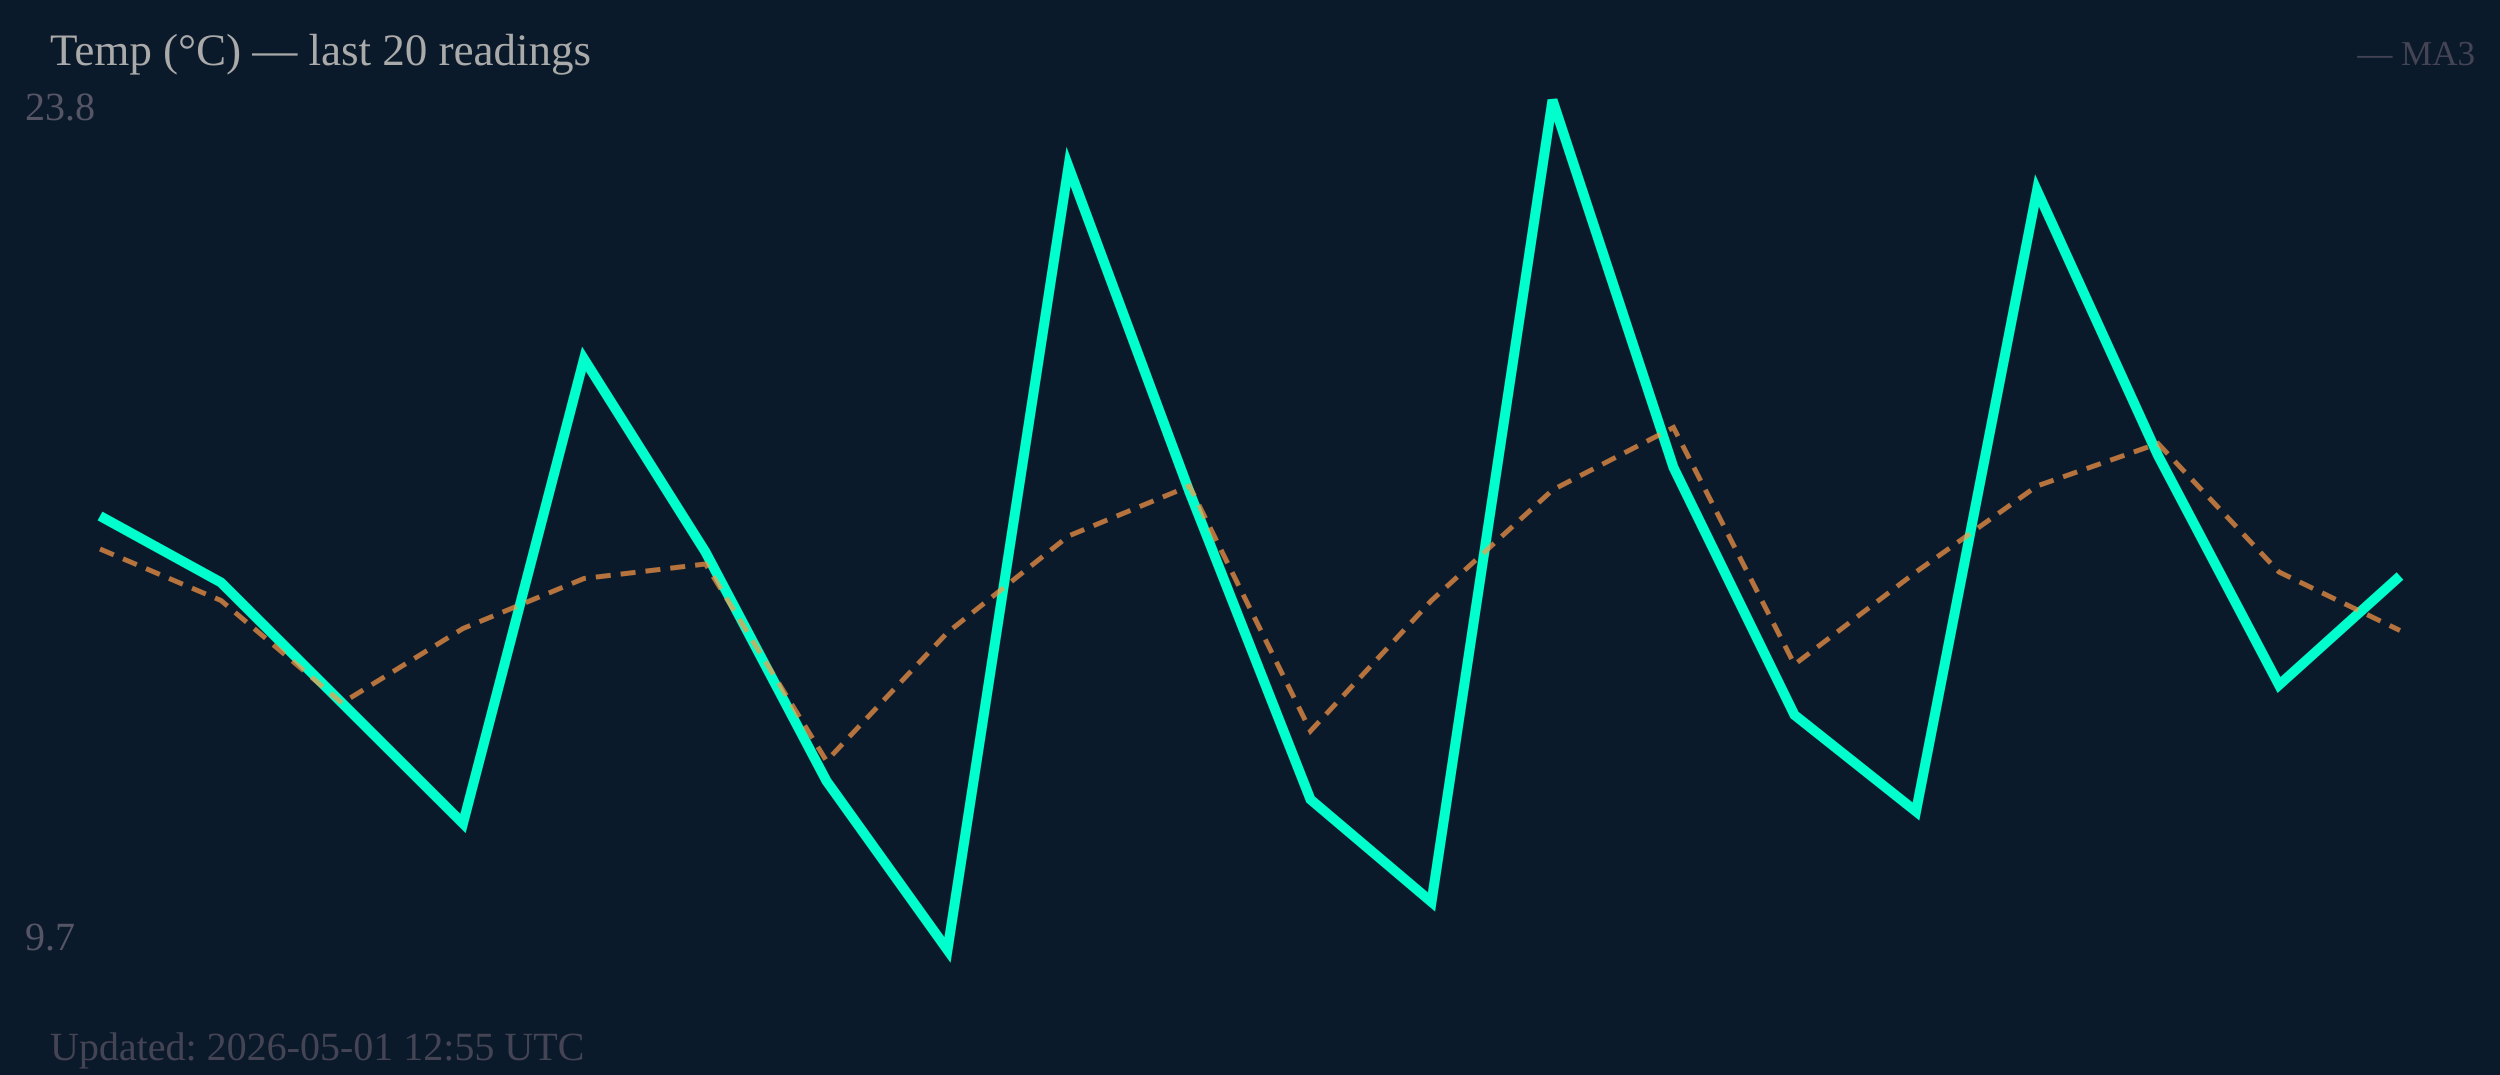
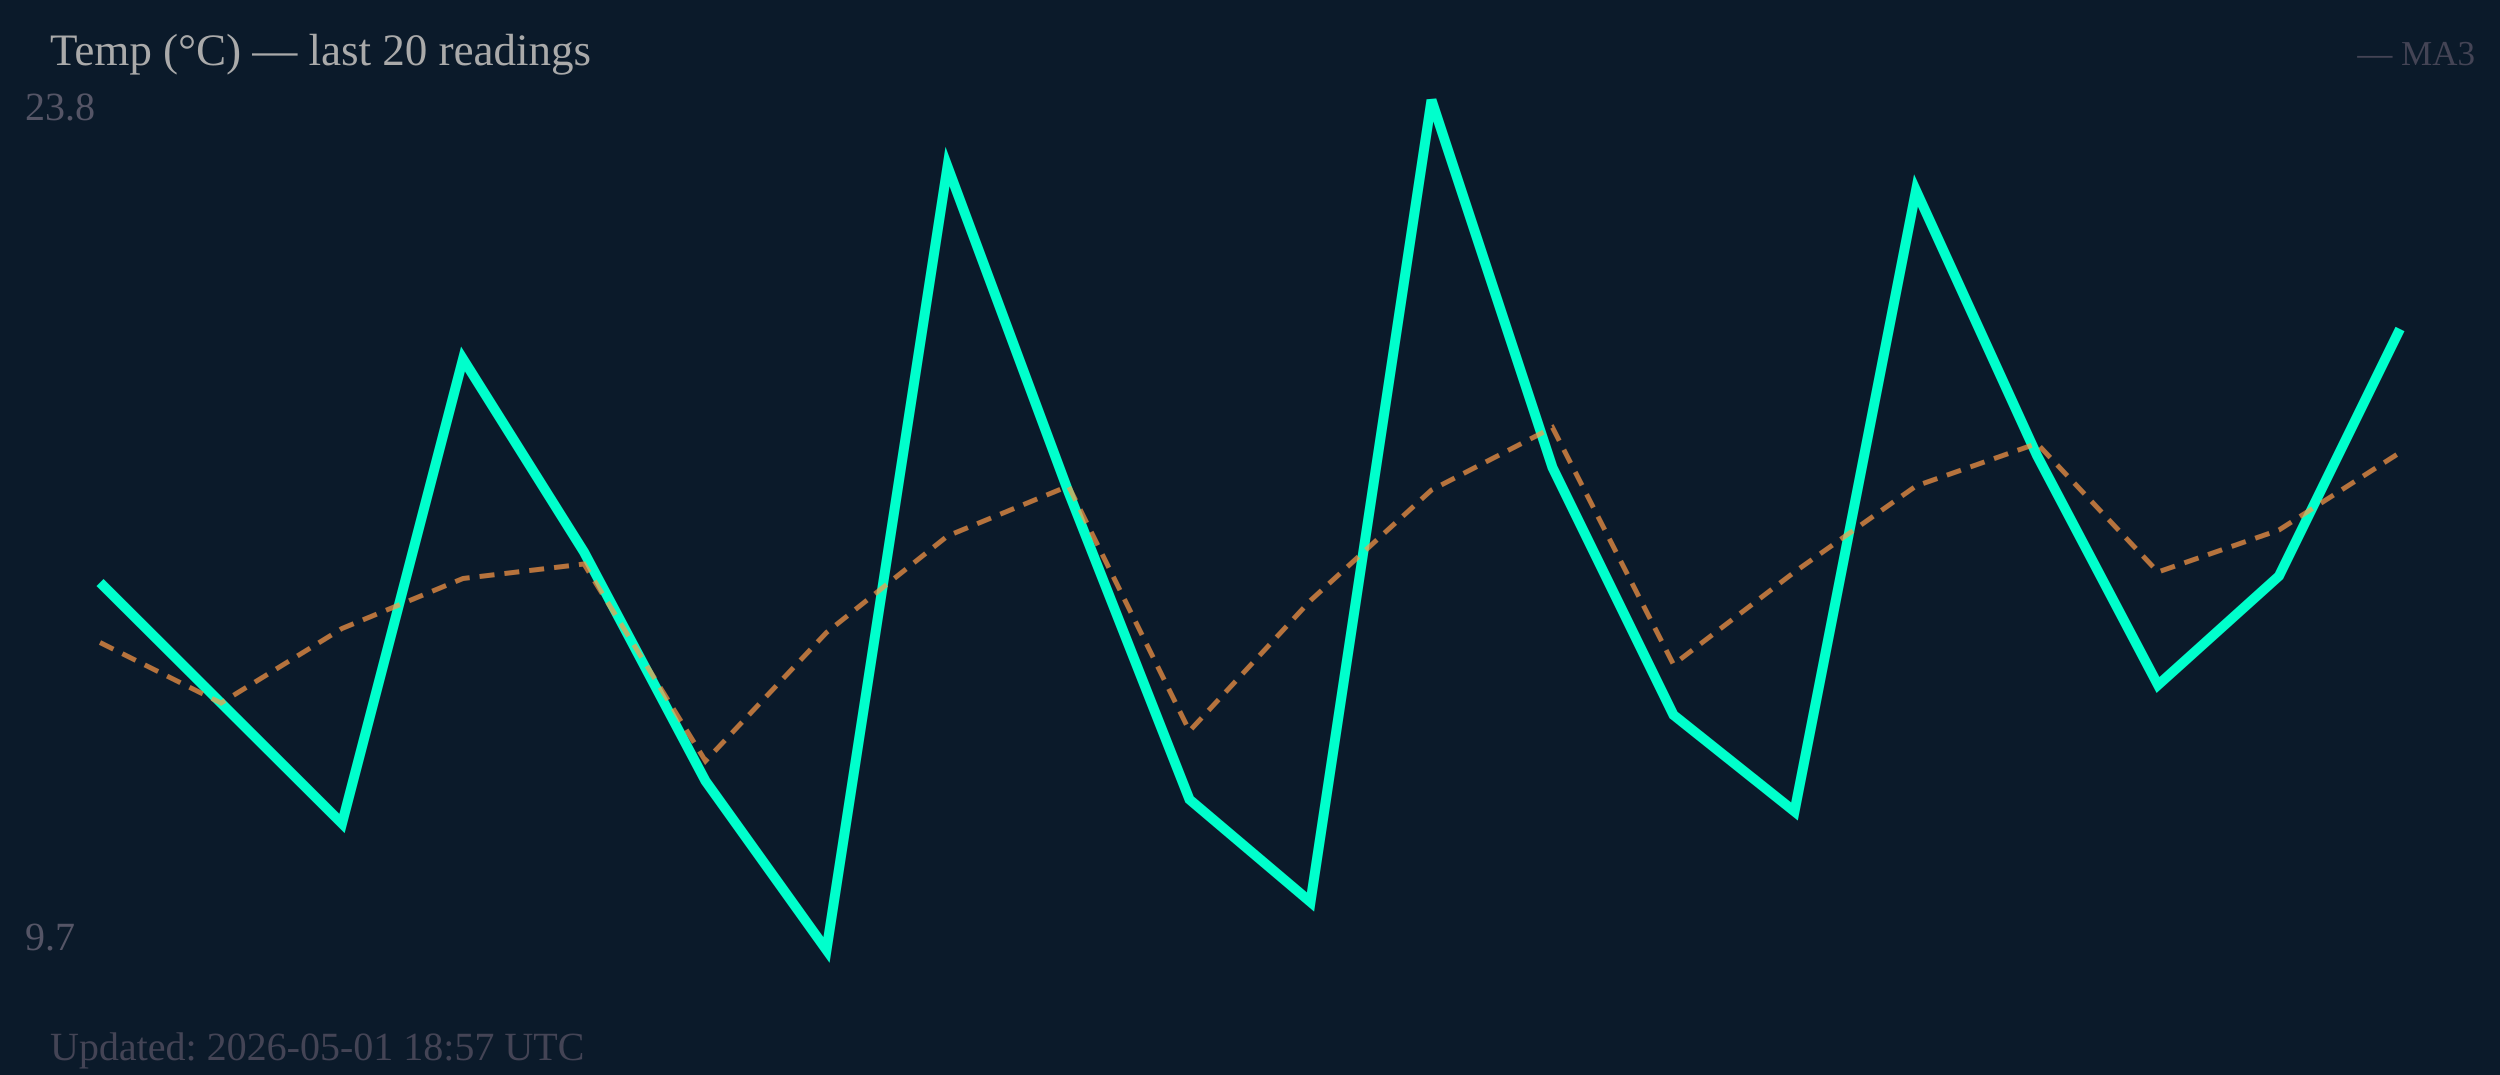
<svg xmlns="http://www.w3.org/2000/svg" width="500" height="215" viewBox="0 0 500 215">
  <rect width="500" height="215" fill="#0b1a2a" />
  <text x="5" y="24" font-size="8" fill="#556">23.8</text>
  <text x="5" y="190" font-size="8" fill="#556">9.7</text>
-   <polyline fill="none" stroke="#00ffcc" stroke-width="2" points="20.0,103.2 44.2,116.5 68.4,140.6 92.6,164.7 116.8,71.8 141.1,110.4 165.3,156.2 189.5,190.0 213.7,33.3 237.9,98.4 262.1,159.9 286.3,180.4 310.5,20.0 334.7,93.5 358.9,143.0 383.2,162.3 407.4,38.1 431.6,91.1 455.8,137.0 480.0,115.2" />
-   <polyline fill="none" stroke="#ff9944" stroke-width="1" stroke-dasharray="3,2" opacity="0.7" points="20.0,109.8 44.2,120.1 68.4,140.6 92.6,125.7 116.8,115.7 141.1,112.8 165.3,152.2 189.5,126.5 213.7,107.2 237.9,97.2 262.1,146.2 286.3,120.1 310.5,98.0 334.7,85.5 358.9,132.9 383.2,114.4 407.4,97.2 431.6,88.7 455.8,114.4 480.0,126.1" />
+   <polyline fill="none" stroke="#00ffcc" stroke-width="2" points="20.0,116.5 44.2,140.6 68.4,164.7 92.6,71.8 116.8,110.4 141.1,156.2 165.3,190.0 189.5,33.3 213.7,98.4 237.9,159.9 262.1,180.4 286.3,20.0 310.5,93.5 334.7,143.0 358.9,162.3 383.2,38.1 407.4,91.1 431.6,137.0 455.8,115.2 480.0,65.8" />
+   <polyline fill="none" stroke="#ff9944" stroke-width="1" stroke-dasharray="3,2" opacity="0.7" points="20.0,128.5 44.2,140.6 68.4,125.7 92.6,115.7 116.8,112.8 141.1,152.2 165.3,126.5 189.5,107.2 213.7,97.2 237.9,146.2 262.1,120.1 286.3,98.0 310.5,85.5 334.7,132.9 358.9,114.4 383.2,97.2 407.4,88.7 431.6,114.4 455.8,106.0 480.0,90.5" />
  <text x="10" y="13" font-size="9" fill="#aaa">Temp (°C) — last 20 readings</text>
  <text x="495" y="13" font-size="7" fill="#445" text-anchor="end">— MA3</text>
-   <text x="10" y="212" font-size="8" fill="#445">Updated: 2026-05-01 12:55 UTC</text>
+   <text x="10" y="212" font-size="8" fill="#445">Updated: 2026-05-01 18:57 UTC</text>
</svg>
